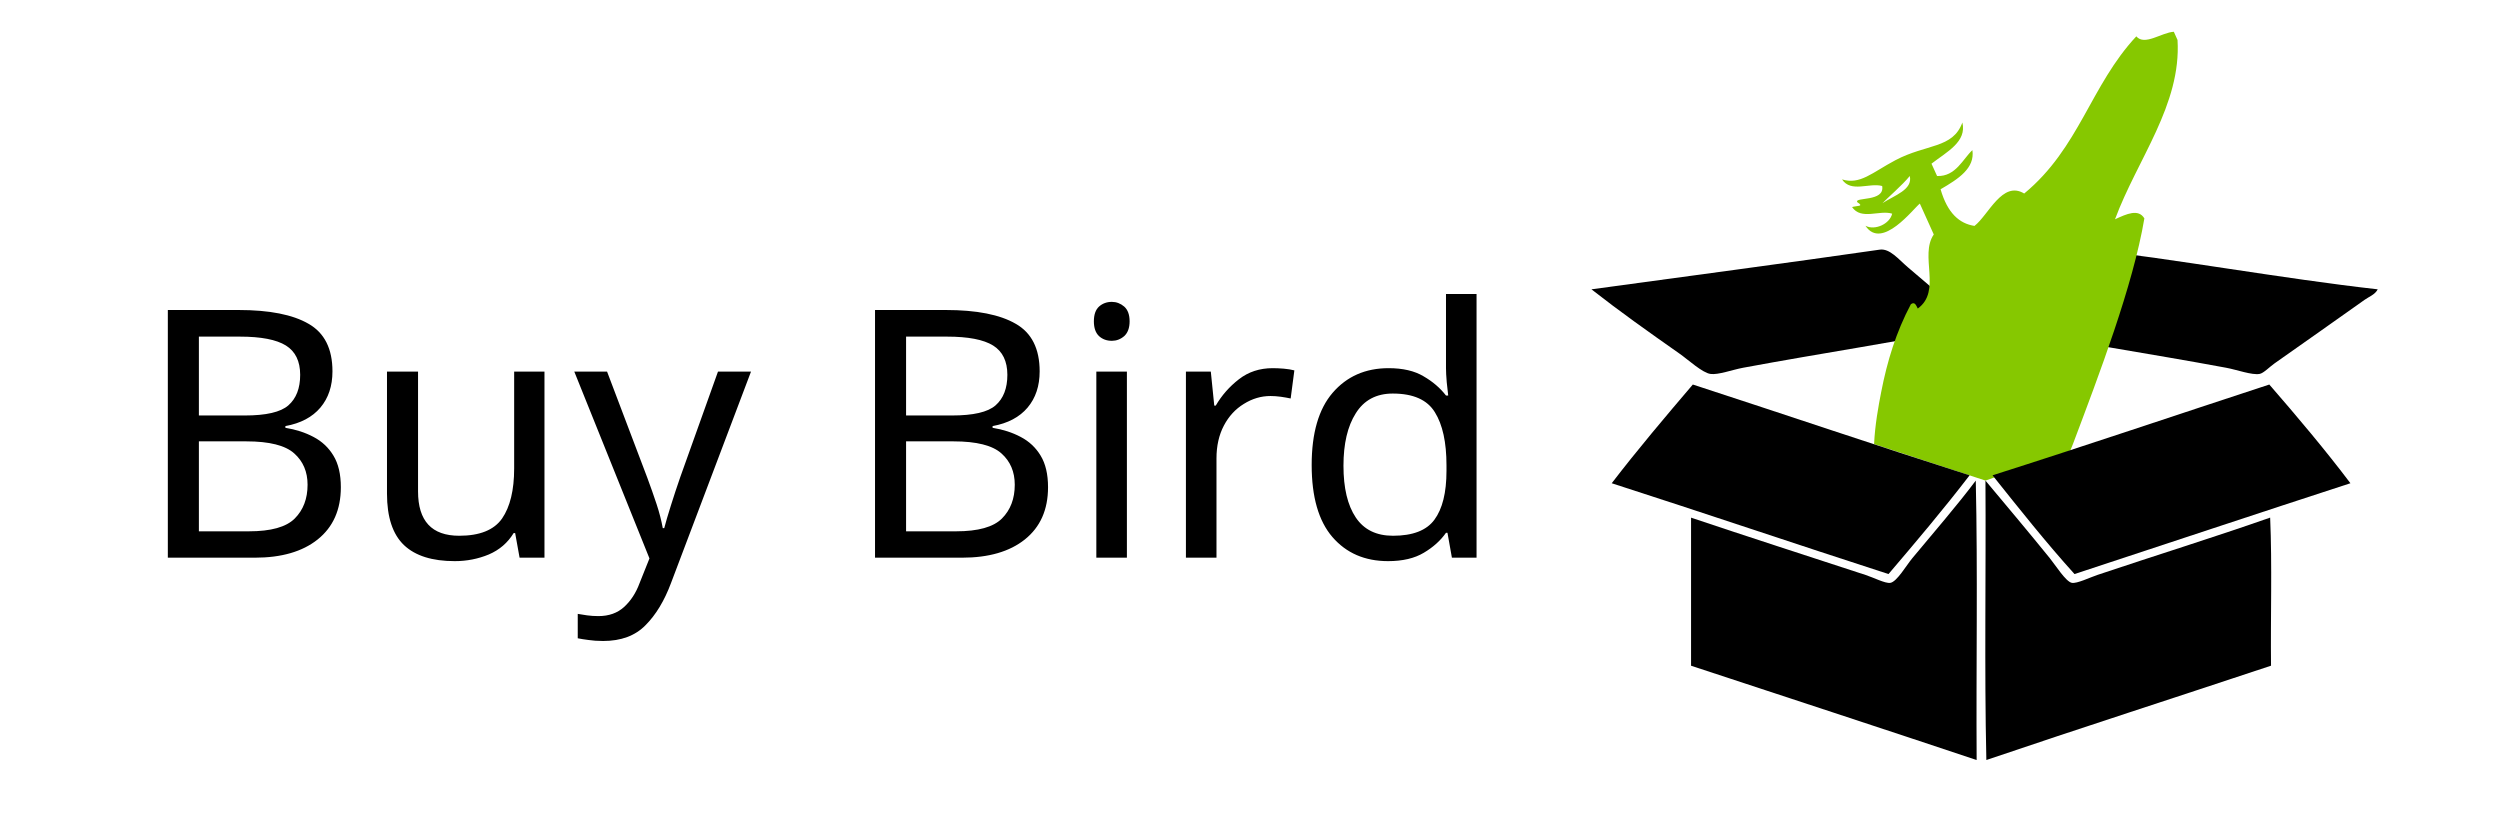
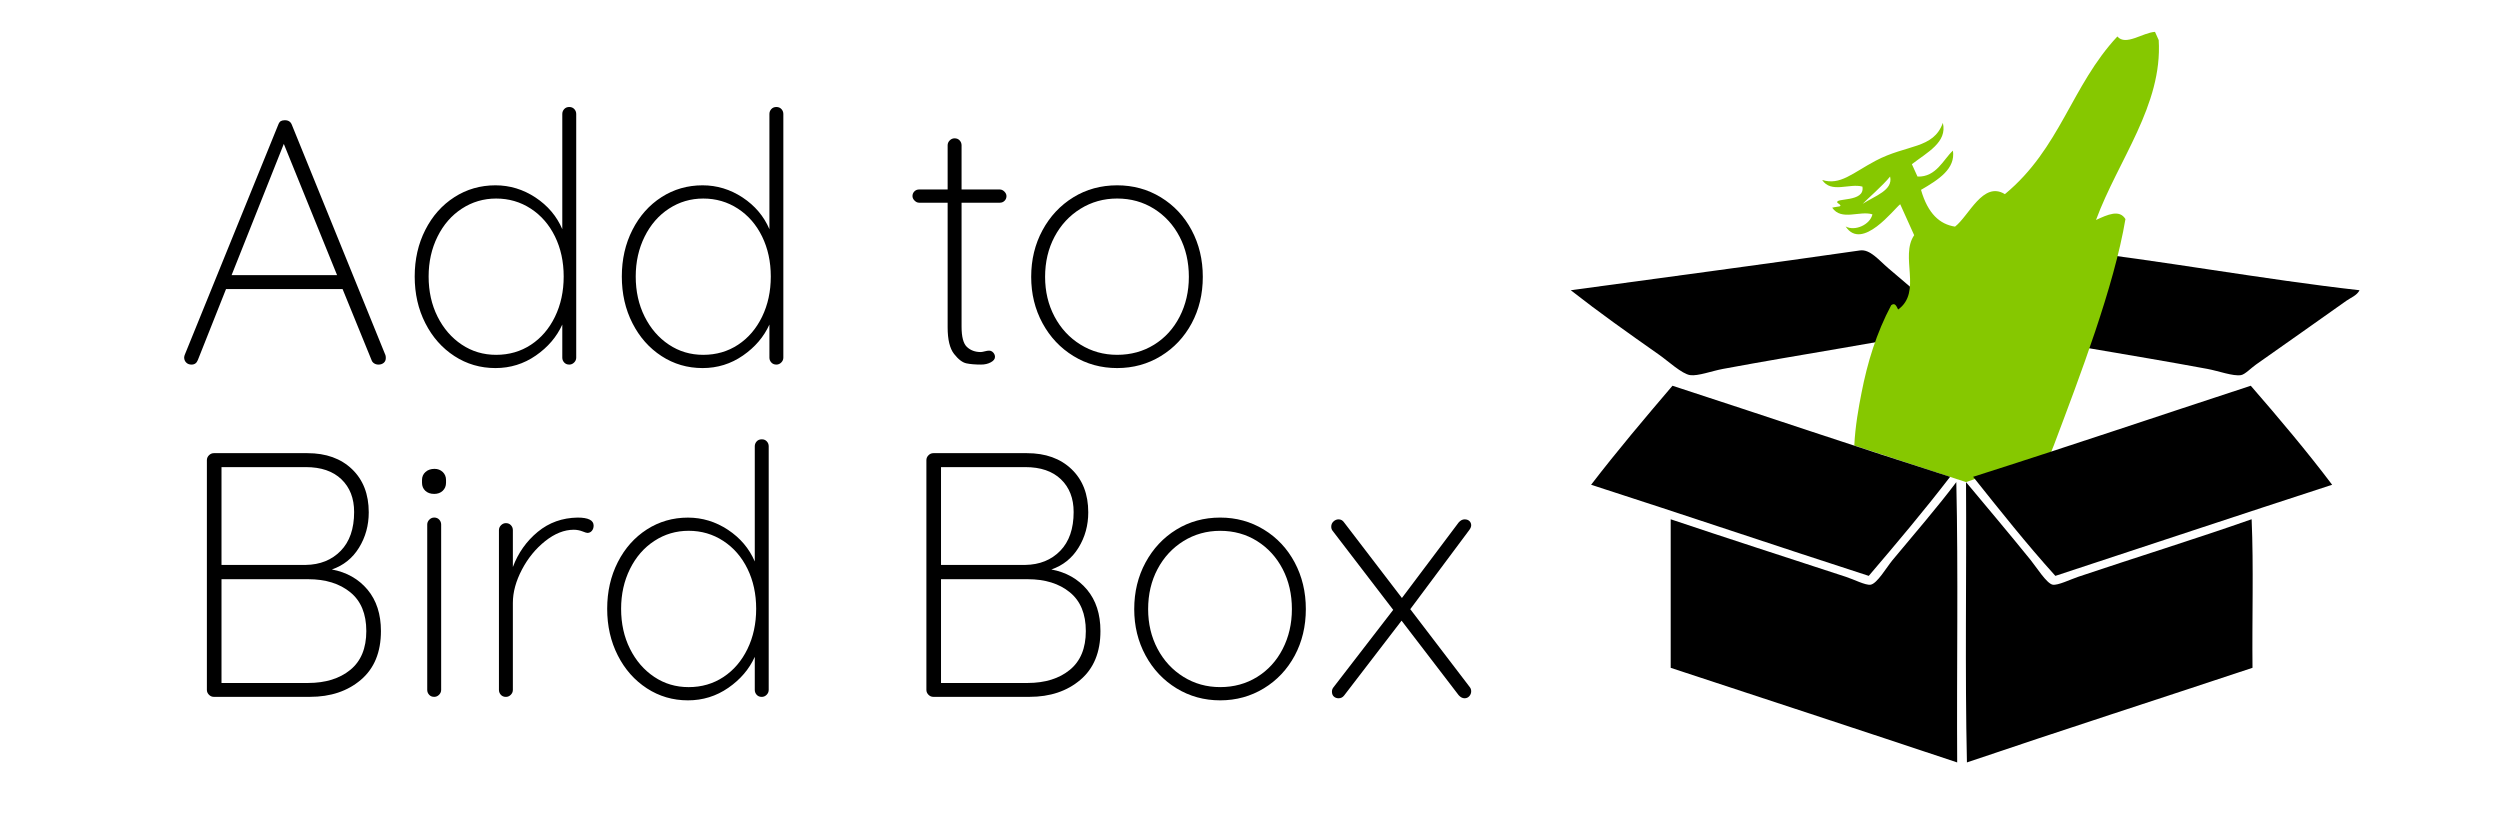
- <svg xmlns="http://www.w3.org/2000/svg" version="1.1" id="Layer_1" x="0px" y="0px" width="158.5px" height="52.25px" viewBox="-101.25 0 158.5 52.25" enable-background="new -101.25 0 158.5 52.25" xml:space="preserve">
+ <svg xmlns="http://www.w3.org/2000/svg" version="1.1" id="Layer_1" x="0px" y="0px" width="158px" height="52.25px" viewBox="-99.625 0 158 52.25" enable-background="new -99.625 0 158 52.25" xml:space="preserve">
  <g>
    <path d="M24.014,20.69c-4.79,0.952-9.725,1.692-14.754,2.626c-0.692,0.129-1.571,0.462-2.067,0.392   c-0.52-0.074-1.401-0.894-1.957-1.284c-1.973-1.386-3.778-2.663-5.588-4.081c5.926-0.812,12.584-1.692,18.275-2.515   c0.64-0.093,1.195,0.614,1.788,1.119C21.17,18.188,22.831,19.581,24.014,20.69z" />
    <path d="M49.497,18.343c-0.16,0.329-0.554,0.469-0.838,0.67c-1.857,1.315-3.695,2.616-5.701,4.024   c-0.321,0.226-0.699,0.627-0.95,0.67c-0.494,0.086-1.427-0.263-2.123-0.392c-4.908-0.912-9.929-1.658-14.697-2.626   c-0.039-0.182,0.318-0.348,0.559-0.558c1.532-1.332,3.321-2.93,4.917-4.248c0.059-0.045,0.111-0.122,0.225-0.111   C36.727,16.43,43.488,17.669,49.497,18.343z" />
    <g>
      <path fill="#86C800" d="M32.842,13.903c1.405-3.799,4.213-7.256,3.963-11.368c-0.078-0.175-0.156-0.347-0.234-0.521    c-0.773,0.044-1.855,0.911-2.379,0.291c-2.91,3.117-3.604,7.071-7.108,9.965c-1.382-0.849-2.267,1.37-3.151,2.053    c-0.955-0.146-1.714-0.806-2.15-2.324c1.128-0.654,2.186-1.335,2.017-2.48c-0.59,0.535-1.054,1.689-2.239,1.64    c-0.118-0.26-0.236-0.52-0.355-0.782c0.971-0.75,2.252-1.385,1.958-2.612c-0.597,1.665-2.281,1.349-4.253,2.396    c-1.465,0.777-2.23,1.569-3.376,1.213c0.574,0.864,1.729,0.193,2.545,0.419c0.182,1.028-1.797,0.68-1.577,1.026    c0.454,0.289-0.013,0.211-0.333,0.308c0.582,0.851,1.739,0.168,2.543,0.419c-0.146,0.654-1.104,1.086-1.693,0.767    c1.039,1.583,3.063-1.119,3.448-1.406c0.293,0.655,0.588,1.306,0.883,1.957c-0.921,1.347,0.524,3.584-1.014,4.698    c-0.105-0.2-0.188-0.461-0.438-0.274c-0.938,1.765-1.503,3.619-1.88,5.559c-0.174,0.89-0.394,2.075-0.452,3.31l7.062,2.312    l5.376-1.896c0.062-0.146,0.119-0.292,0.176-0.438c1.639-4.35,3.805-10.026,4.522-14.289    C34.325,13.221,33.584,13.56,32.842,13.903z M18.097,12.883c0.249-0.271,1.291-1.169,1.732-1.725    C20.034,12.027,18.864,12.378,18.097,12.883z" />
    </g>
-     <path d="M6.075,24.379c5.86,1.908,11.661,3.876,17.547,5.755c-1.65,2.15-3.393,4.21-5.141,6.261   c-5.868-1.898-11.67-3.864-17.548-5.758C2.583,28.489,4.325,26.431,6.075,24.379z" />
+     <path d="M6.075,24.379c5.86,1.908,11.661,3.876,17.547,5.755c-1.65,2.15-3.393,4.21-5.141,6.261   c-5.868-1.897-11.67-3.863-17.548-5.758C2.583,28.489,4.325,26.431,6.075,24.379z" />
    <path d="M42.624,24.379c1.749,2.012,3.606,4.217,5.142,6.258c-5.848,1.903-11.662,3.84-17.492,5.758   c-1.812-2.004-3.502-4.137-5.197-6.261C30.971,28.261,36.771,26.295,42.624,24.379z" />
-     <path d="M24.014,30.47c0.129,5.796,0.019,11.83,0.055,17.716c-6.018-2.01-12.067-3.99-18.106-5.979c0-3.129,0-6.259,0-9.388   c3.603,1.211,7.279,2.395,11.065,3.634c0.494,0.157,1.244,0.549,1.565,0.501c0.416-0.062,1.016-1.105,1.396-1.562   C21.321,33.789,22.876,31.991,24.014,30.47z" />
-     <path d="M24.628,30.47c1.198,1.433,2.72,3.239,4.08,4.919c0.375,0.465,1.017,1.491,1.396,1.563c0.32,0.062,1.138-0.339,1.621-0.501   c3.603-1.211,7.426-2.396,10.953-3.635c0.131,3.019,0.021,6.278,0.055,9.389c-6.01,2.001-12.068,3.95-18.048,5.98   C24.554,42.393,24.666,36.357,24.628,30.47z" />
+     <path d="M24.014,30.47c0.129,5.796,0.019,11.83,0.055,17.716c-6.018-2.01-12.067-3.99-18.106-5.979c0-3.129,0-6.259,0-9.389   c3.603,1.211,7.279,2.396,11.065,3.635c0.494,0.156,1.244,0.549,1.565,0.501c0.416-0.062,1.016-1.104,1.396-1.562   C21.321,33.789,22.876,31.991,24.014,30.47z" />
+     <path d="M24.628,30.47c1.198,1.433,2.72,3.239,4.08,4.919c0.375,0.465,1.017,1.491,1.396,1.563c0.32,0.062,1.138-0.339,1.621-0.501   c3.603-1.211,7.426-2.396,10.953-3.635c0.131,3.019,0.021,6.277,0.055,9.389c-6.01,2.001-12.068,3.95-18.048,5.98   C24.554,42.393,24.666,36.357,24.628,30.47z" />
  </g>
-   <rect x="-92.75" y="19.078" fill="none" width="90.75" height="19.25" />
-   <text transform="matrix(1 0 0 1 -92.75 35.3574)" font-family="'Quicksand-Light'" font-size="22">Buy Bird</text>
+   <g>
+     <path d="M-75.242,22.624c0,0.132-0.044,0.235-0.132,0.308c-0.088,0.073-0.198,0.11-0.33,0.11c-0.103,0-0.194-0.025-0.275-0.077   c-0.081-0.051-0.136-0.121-0.165-0.209l-1.848-4.532l0.022,0.044h-7.37l-1.782,4.488c-0.074,0.191-0.206,0.286-0.396,0.286   c-0.132,0-0.238-0.037-0.319-0.11c-0.081-0.073-0.128-0.161-0.143-0.264c-0.015-0.059-0.008-0.132,0.022-0.22l5.918-14.564   c0.044-0.117,0.099-0.194,0.165-0.231c0.066-0.036,0.15-0.055,0.253-0.055c0.22,0,0.367,0.095,0.44,0.286l5.918,14.564   C-75.25,22.492-75.242,22.55-75.242,22.624z M-84.988,17.388h6.666l-3.366-8.294L-84.988,17.388z" />
+     <path d="M-63.329,6.894c0.081,0.088,0.121,0.191,0.121,0.308v15.4c0,0.118-0.044,0.22-0.132,0.308   c-0.088,0.088-0.19,0.132-0.308,0.132c-0.132,0-0.239-0.044-0.319-0.132c-0.081-0.088-0.121-0.19-0.121-0.308v-2.09   c-0.352,0.777-0.909,1.43-1.672,1.958c-0.763,0.528-1.613,0.792-2.552,0.792c-0.954,0-1.819-0.253-2.596-0.759   c-0.777-0.506-1.39-1.199-1.837-2.079c-0.448-0.88-0.671-1.862-0.671-2.948s0.223-2.068,0.671-2.948   c0.447-0.88,1.06-1.569,1.837-2.068c0.777-0.499,1.643-0.748,2.596-0.748c0.909,0,1.752,0.257,2.53,0.77   c0.777,0.514,1.342,1.181,1.694,2.002V7.202c0-0.117,0.041-0.22,0.121-0.308c0.08-0.088,0.187-0.132,0.319-0.132   S-63.41,6.806-63.329,6.894z M-66.068,21.788c0.646-0.425,1.151-1.016,1.518-1.771c0.367-0.755,0.55-1.603,0.55-2.541   s-0.184-1.782-0.55-2.53c-0.366-0.748-0.876-1.334-1.529-1.76c-0.653-0.425-1.383-0.638-2.189-0.638   c-0.792,0-1.515,0.213-2.167,0.638c-0.653,0.425-1.166,1.016-1.54,1.771s-0.561,1.595-0.561,2.519c0,0.938,0.187,1.782,0.561,2.53   s0.883,1.339,1.529,1.771c0.646,0.433,1.372,0.649,2.178,0.649C-67.447,22.425-66.714,22.213-66.068,21.788z" />
+     <path d="M-50.239,6.894c0.081,0.088,0.121,0.191,0.121,0.308v15.4c0,0.118-0.044,0.22-0.132,0.308s-0.19,0.132-0.308,0.132   c-0.132,0-0.239-0.044-0.319-0.132c-0.081-0.088-0.121-0.19-0.121-0.308v-2.09c-0.352,0.777-0.909,1.43-1.672,1.958   c-0.763,0.528-1.613,0.792-2.552,0.792c-0.954,0-1.819-0.253-2.596-0.759c-0.777-0.506-1.39-1.199-1.837-2.079   c-0.448-0.88-0.671-1.862-0.671-2.948s0.223-2.068,0.671-2.948c0.447-0.88,1.06-1.569,1.837-2.068   c0.777-0.499,1.643-0.748,2.596-0.748c0.909,0,1.752,0.257,2.53,0.77c0.777,0.514,1.342,1.181,1.694,2.002V7.202   c0-0.117,0.041-0.22,0.121-0.308s0.187-0.132,0.319-0.132C-50.426,6.762-50.32,6.806-50.239,6.894z M-52.979,21.788   c0.646-0.425,1.151-1.016,1.518-1.771c0.367-0.755,0.55-1.603,0.55-2.541s-0.184-1.782-0.55-2.53   c-0.366-0.748-0.876-1.334-1.529-1.76c-0.653-0.425-1.383-0.638-2.189-0.638c-0.792,0-1.515,0.213-2.167,0.638   c-0.653,0.425-1.166,1.016-1.54,1.771c-0.374,0.755-0.561,1.595-0.561,2.519c0,0.938,0.187,1.782,0.561,2.53   c0.374,0.748,0.883,1.339,1.529,1.771c0.646,0.433,1.372,0.649,2.178,0.649C-54.357,22.425-53.624,22.213-52.979,21.788z" />
+     <path d="M-36.148,12.107c0.088,0.088,0.132,0.184,0.132,0.286c0,0.118-0.041,0.216-0.121,0.297   c-0.081,0.081-0.18,0.121-0.297,0.121h-2.42v7.832c0,0.646,0.113,1.075,0.341,1.287c0.228,0.212,0.517,0.319,0.869,0.319   c0.059,0,0.143-0.015,0.253-0.044c0.11-0.029,0.202-0.044,0.275-0.044c0.103,0,0.19,0.041,0.264,0.121   c0.073,0.081,0.11,0.172,0.11,0.275c0,0.132-0.088,0.246-0.264,0.341c-0.176,0.096-0.382,0.143-0.616,0.143   c-0.367,0-0.675-0.025-0.924-0.077c-0.25-0.051-0.51-0.249-0.781-0.594c-0.271-0.345-0.407-0.906-0.407-1.683v-7.876h-1.804   c-0.103,0-0.198-0.044-0.286-0.132c-0.088-0.088-0.132-0.184-0.132-0.286c0-0.117,0.04-0.216,0.121-0.297   c0.081-0.081,0.179-0.121,0.297-0.121h1.804V9.182c0-0.117,0.044-0.22,0.132-0.308s0.19-0.132,0.308-0.132   c0.132,0,0.238,0.044,0.319,0.132s0.121,0.191,0.121,0.308v2.794h2.42C-36.332,11.976-36.236,12.02-36.148,12.107z" />
+     <path d="M-24.312,20.435c-0.47,0.873-1.119,1.562-1.947,2.068c-0.828,0.506-1.749,0.759-2.761,0.759s-1.933-0.253-2.761-0.759   c-0.828-0.506-1.481-1.199-1.958-2.079c-0.477-0.88-0.715-1.855-0.715-2.926c0-1.085,0.238-2.068,0.715-2.948   c0.477-0.88,1.125-1.573,1.947-2.079c0.821-0.506,1.746-0.759,2.772-0.759c1.012,0,1.932,0.253,2.761,0.759   c0.829,0.506,1.478,1.199,1.947,2.079c0.469,0.88,0.704,1.863,0.704,2.948S-23.844,19.562-24.312,20.435z M-25.072,14.967   c-0.389-0.748-0.928-1.338-1.617-1.771c-0.689-0.432-1.467-0.649-2.332-0.649c-0.851,0-1.625,0.217-2.321,0.649   c-0.697,0.433-1.243,1.023-1.639,1.771s-0.594,1.592-0.594,2.53c0,0.924,0.198,1.76,0.594,2.508s0.942,1.339,1.639,1.771   c0.696,0.433,1.47,0.649,2.321,0.649c0.865,0,1.642-0.212,2.332-0.638c0.69-0.426,1.229-1.016,1.617-1.771   c0.388-0.755,0.583-1.595,0.583-2.519C-24.489,16.559-24.683,15.715-25.072,14.967z" />
+     <path d="M-76.397,37.266c0.564,0.676,0.847,1.547,0.847,2.617c0,1.336-0.422,2.362-1.265,3.08   c-0.844,0.719-1.918,1.078-3.223,1.078h-6.072c-0.118,0-0.22-0.043-0.308-0.131c-0.088-0.09-0.132-0.191-0.132-0.309V29.081   c0-0.117,0.044-0.22,0.132-0.308s0.19-0.133,0.308-0.133h5.918c1.173,0,2.112,0.338,2.816,1.012   c0.704,0.676,1.056,1.584,1.056,2.729c0,0.822-0.206,1.566-0.616,2.234c-0.411,0.667-0.983,1.125-1.716,1.375   C-77.713,36.166-76.962,36.592-76.397,37.266z M-78.047,30.291c-0.536-0.514-1.287-0.77-2.255-0.77h-5.324v6.182h5.324   c0.909-0.014,1.646-0.311,2.211-0.891c0.564-0.58,0.847-1.396,0.847-2.453C-77.244,31.494-77.512,30.805-78.047,30.291z    M-77.486,42.336c0.674-0.549,1.012-1.367,1.012-2.453c0-1.084-0.337-1.902-1.012-2.451c-0.675-0.551-1.562-0.826-2.662-0.826   h-5.478v6.558h5.478C-79.048,43.162-78.161,42.887-77.486,42.336z" />
+     <path d="M-72.745,31.018c-0.14-0.132-0.209-0.301-0.209-0.506v-0.176c0-0.205,0.073-0.375,0.22-0.506   c0.146-0.132,0.337-0.198,0.572-0.198c0.205,0,0.377,0.066,0.517,0.198c0.139,0.132,0.209,0.301,0.209,0.506v0.176   c0,0.205-0.07,0.374-0.209,0.506c-0.14,0.133-0.319,0.197-0.539,0.197C-72.419,31.215-72.606,31.148-72.745,31.018z M-71.876,43.91   c-0.088,0.088-0.191,0.131-0.308,0.131c-0.132,0-0.239-0.043-0.319-0.131c-0.081-0.09-0.121-0.191-0.121-0.309V33.15   c0-0.116,0.044-0.219,0.132-0.308c0.088-0.088,0.19-0.133,0.308-0.133c0.132,0,0.238,0.045,0.319,0.133   c0.081,0.089,0.121,0.19,0.121,0.308v10.451C-71.744,43.719-71.788,43.82-71.876,43.91z" />
+     <path d="M-62.108,33.217c0,0.133-0.037,0.242-0.11,0.33c-0.074,0.089-0.169,0.133-0.286,0.133c-0.044,0-0.15-0.033-0.319-0.1   c-0.169-0.064-0.349-0.1-0.539-0.1c-0.602,0-1.203,0.239-1.804,0.715c-0.602,0.479-1.093,1.078-1.474,1.805   c-0.381,0.727-0.572,1.428-0.572,2.102v5.5c0,0.117-0.044,0.221-0.132,0.31c-0.088,0.088-0.191,0.131-0.308,0.131   c-0.132,0-0.239-0.043-0.319-0.131c-0.081-0.089-0.121-0.191-0.121-0.31V33.504c0-0.117,0.044-0.221,0.132-0.309   s0.19-0.133,0.308-0.133c0.132,0,0.238,0.045,0.319,0.133s0.121,0.19,0.121,0.309v2.332c0.337-0.895,0.861-1.636,1.573-2.223   c0.711-0.586,1.551-0.887,2.519-0.902C-62.446,32.711-62.108,32.881-62.108,33.217z" />
+     <path d="M-51.164,27.895c0.081,0.088,0.121,0.19,0.121,0.308v15.399c0,0.117-0.044,0.221-0.132,0.31   c-0.088,0.088-0.19,0.131-0.308,0.131c-0.132,0-0.239-0.043-0.319-0.131c-0.081-0.089-0.121-0.191-0.121-0.31v-2.09   c-0.352,0.777-0.909,1.43-1.672,1.958c-0.763,0.528-1.613,0.792-2.552,0.792c-0.954,0-1.819-0.254-2.596-0.76   c-0.777-0.506-1.39-1.197-1.837-2.078c-0.448-0.881-0.671-1.863-0.671-2.947c0-1.086,0.223-2.067,0.671-2.949   c0.447-0.879,1.06-1.567,1.837-2.067c0.777-0.498,1.643-0.748,2.596-0.748c0.909,0,1.752,0.258,2.53,0.771   c0.777,0.515,1.342,1.182,1.694,2.002v-7.281c0-0.117,0.041-0.221,0.121-0.309c0.08-0.088,0.187-0.131,0.319-0.131   C-51.351,27.762-51.245,27.807-51.164,27.895z M-53.903,42.787c0.646-0.426,1.151-1.016,1.518-1.771   c0.367-0.755,0.55-1.603,0.55-2.541c0-0.938-0.184-1.781-0.55-2.529c-0.366-0.748-0.876-1.334-1.529-1.76   c-0.653-0.427-1.383-0.64-2.189-0.64c-0.792,0-1.515,0.213-2.167,0.64c-0.653,0.426-1.166,1.016-1.54,1.771   s-0.561,1.594-0.561,2.519c0,0.938,0.187,1.782,0.561,2.53s0.883,1.338,1.529,1.771c0.646,0.434,1.372,0.649,2.178,0.649   C-55.281,43.426-54.548,43.213-53.903,42.787z" />
+     <path d="M-30.924,37.266c0.564,0.676,0.847,1.547,0.847,2.617c0,1.336-0.422,2.362-1.265,3.08   c-0.844,0.719-1.918,1.078-3.223,1.078h-6.072c-0.118,0-0.22-0.043-0.308-0.131c-0.088-0.09-0.132-0.191-0.132-0.309V29.081   c0-0.117,0.044-0.22,0.132-0.308c0.088-0.088,0.19-0.133,0.308-0.133h5.918c1.173,0,2.112,0.338,2.816,1.012   c0.704,0.676,1.056,1.584,1.056,2.729c0,0.822-0.206,1.566-0.616,2.234c-0.411,0.667-0.983,1.125-1.716,1.375   C-32.24,36.166-31.489,36.592-30.924,37.266z M-32.574,30.291c-0.536-0.514-1.287-0.77-2.255-0.77h-5.324v6.182h5.324   c0.909-0.014,1.646-0.311,2.211-0.891c0.564-0.58,0.847-1.396,0.847-2.453C-31.771,31.494-32.039,30.805-32.574,30.291z    M-32.013,42.336c0.674-0.549,1.012-1.367,1.012-2.453c0-1.084-0.337-1.902-1.012-2.451c-0.675-0.551-1.562-0.826-2.662-0.826   h-5.478v6.558h5.478C-33.575,43.162-32.688,42.887-32.013,42.336z" />
+     <path d="M-17.8,41.436c-0.47,0.871-1.119,1.562-1.947,2.066s-1.749,0.76-2.761,0.76c-1.012,0-1.933-0.254-2.761-0.76   s-1.481-1.197-1.958-2.078s-0.715-1.855-0.715-2.926c0-1.086,0.238-2.068,0.715-2.949c0.477-0.879,1.125-1.572,1.947-2.078   c0.822-0.506,1.746-0.76,2.772-0.76c1.012,0,1.932,0.254,2.761,0.76s1.478,1.199,1.947,2.078c0.469,0.881,0.704,1.863,0.704,2.949   C-17.097,39.583-17.332,40.562-17.8,41.436z M-18.56,35.967c-0.389-0.747-0.928-1.338-1.617-1.771   c-0.689-0.432-1.467-0.648-2.332-0.648c-0.851,0-1.625,0.217-2.321,0.648c-0.697,0.434-1.243,1.023-1.639,1.771   s-0.594,1.592-0.594,2.531c0,0.924,0.198,1.76,0.594,2.508s0.942,1.338,1.639,1.771c0.696,0.433,1.47,0.648,2.321,0.648   c0.865,0,1.642-0.213,2.332-0.639c0.689-0.426,1.229-1.016,1.617-1.771c0.388-0.755,0.583-1.595,0.583-2.519   C-17.977,37.559-18.171,36.715-18.56,35.967z" />
+     <path d="M-6.734,43.426c0.058,0.073,0.088,0.161,0.088,0.264c0,0.117-0.041,0.222-0.121,0.31s-0.18,0.131-0.297,0.131   c-0.132,0-0.257-0.065-0.374-0.196l-3.608-4.709l-3.63,4.729c-0.088,0.116-0.206,0.176-0.352,0.176   c-0.117,0-0.216-0.036-0.297-0.108c-0.081-0.073-0.121-0.177-0.121-0.31c0-0.103,0.029-0.188,0.088-0.264l3.784-4.906l-3.828-4.994   c-0.059-0.071-0.088-0.159-0.088-0.264c0-0.132,0.047-0.242,0.143-0.33c0.095-0.088,0.202-0.132,0.319-0.132   c0.146,0,0.264,0.066,0.352,0.197l3.652,4.773l3.586-4.773c0.117-0.131,0.242-0.197,0.374-0.197s0.234,0.037,0.308,0.109   c0.074,0.073,0.11,0.162,0.11,0.264c0,0.089-0.037,0.185-0.11,0.287l-3.74,5.017L-6.734,43.426z" />
+   </g>
</svg>
